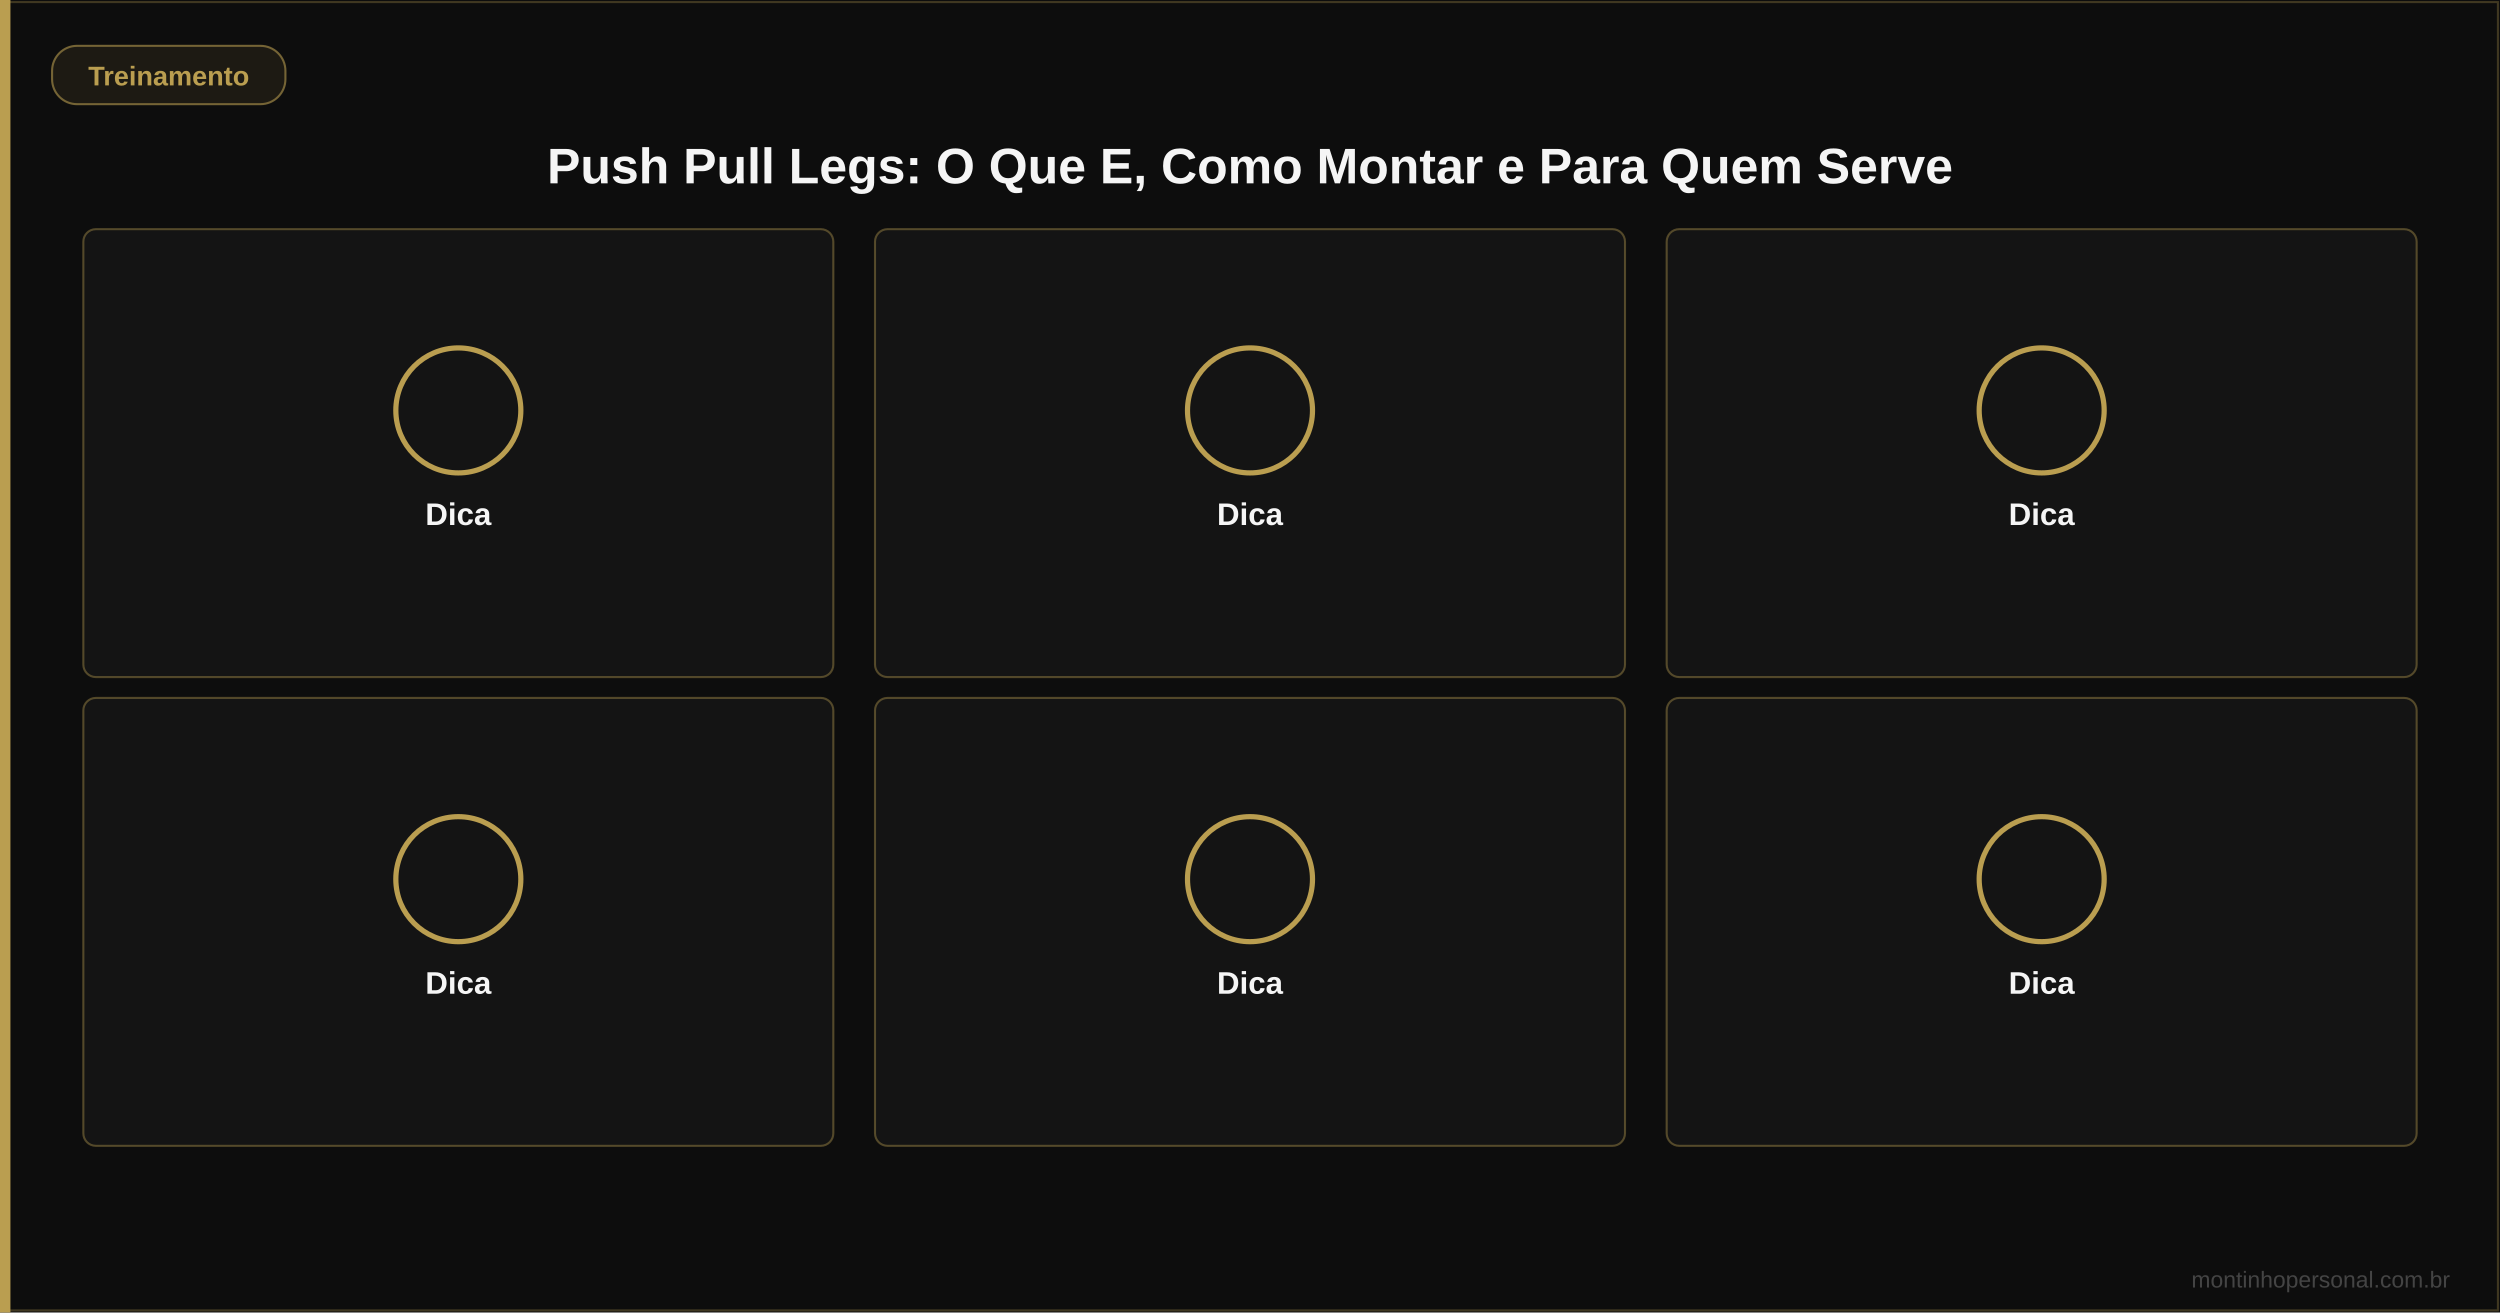
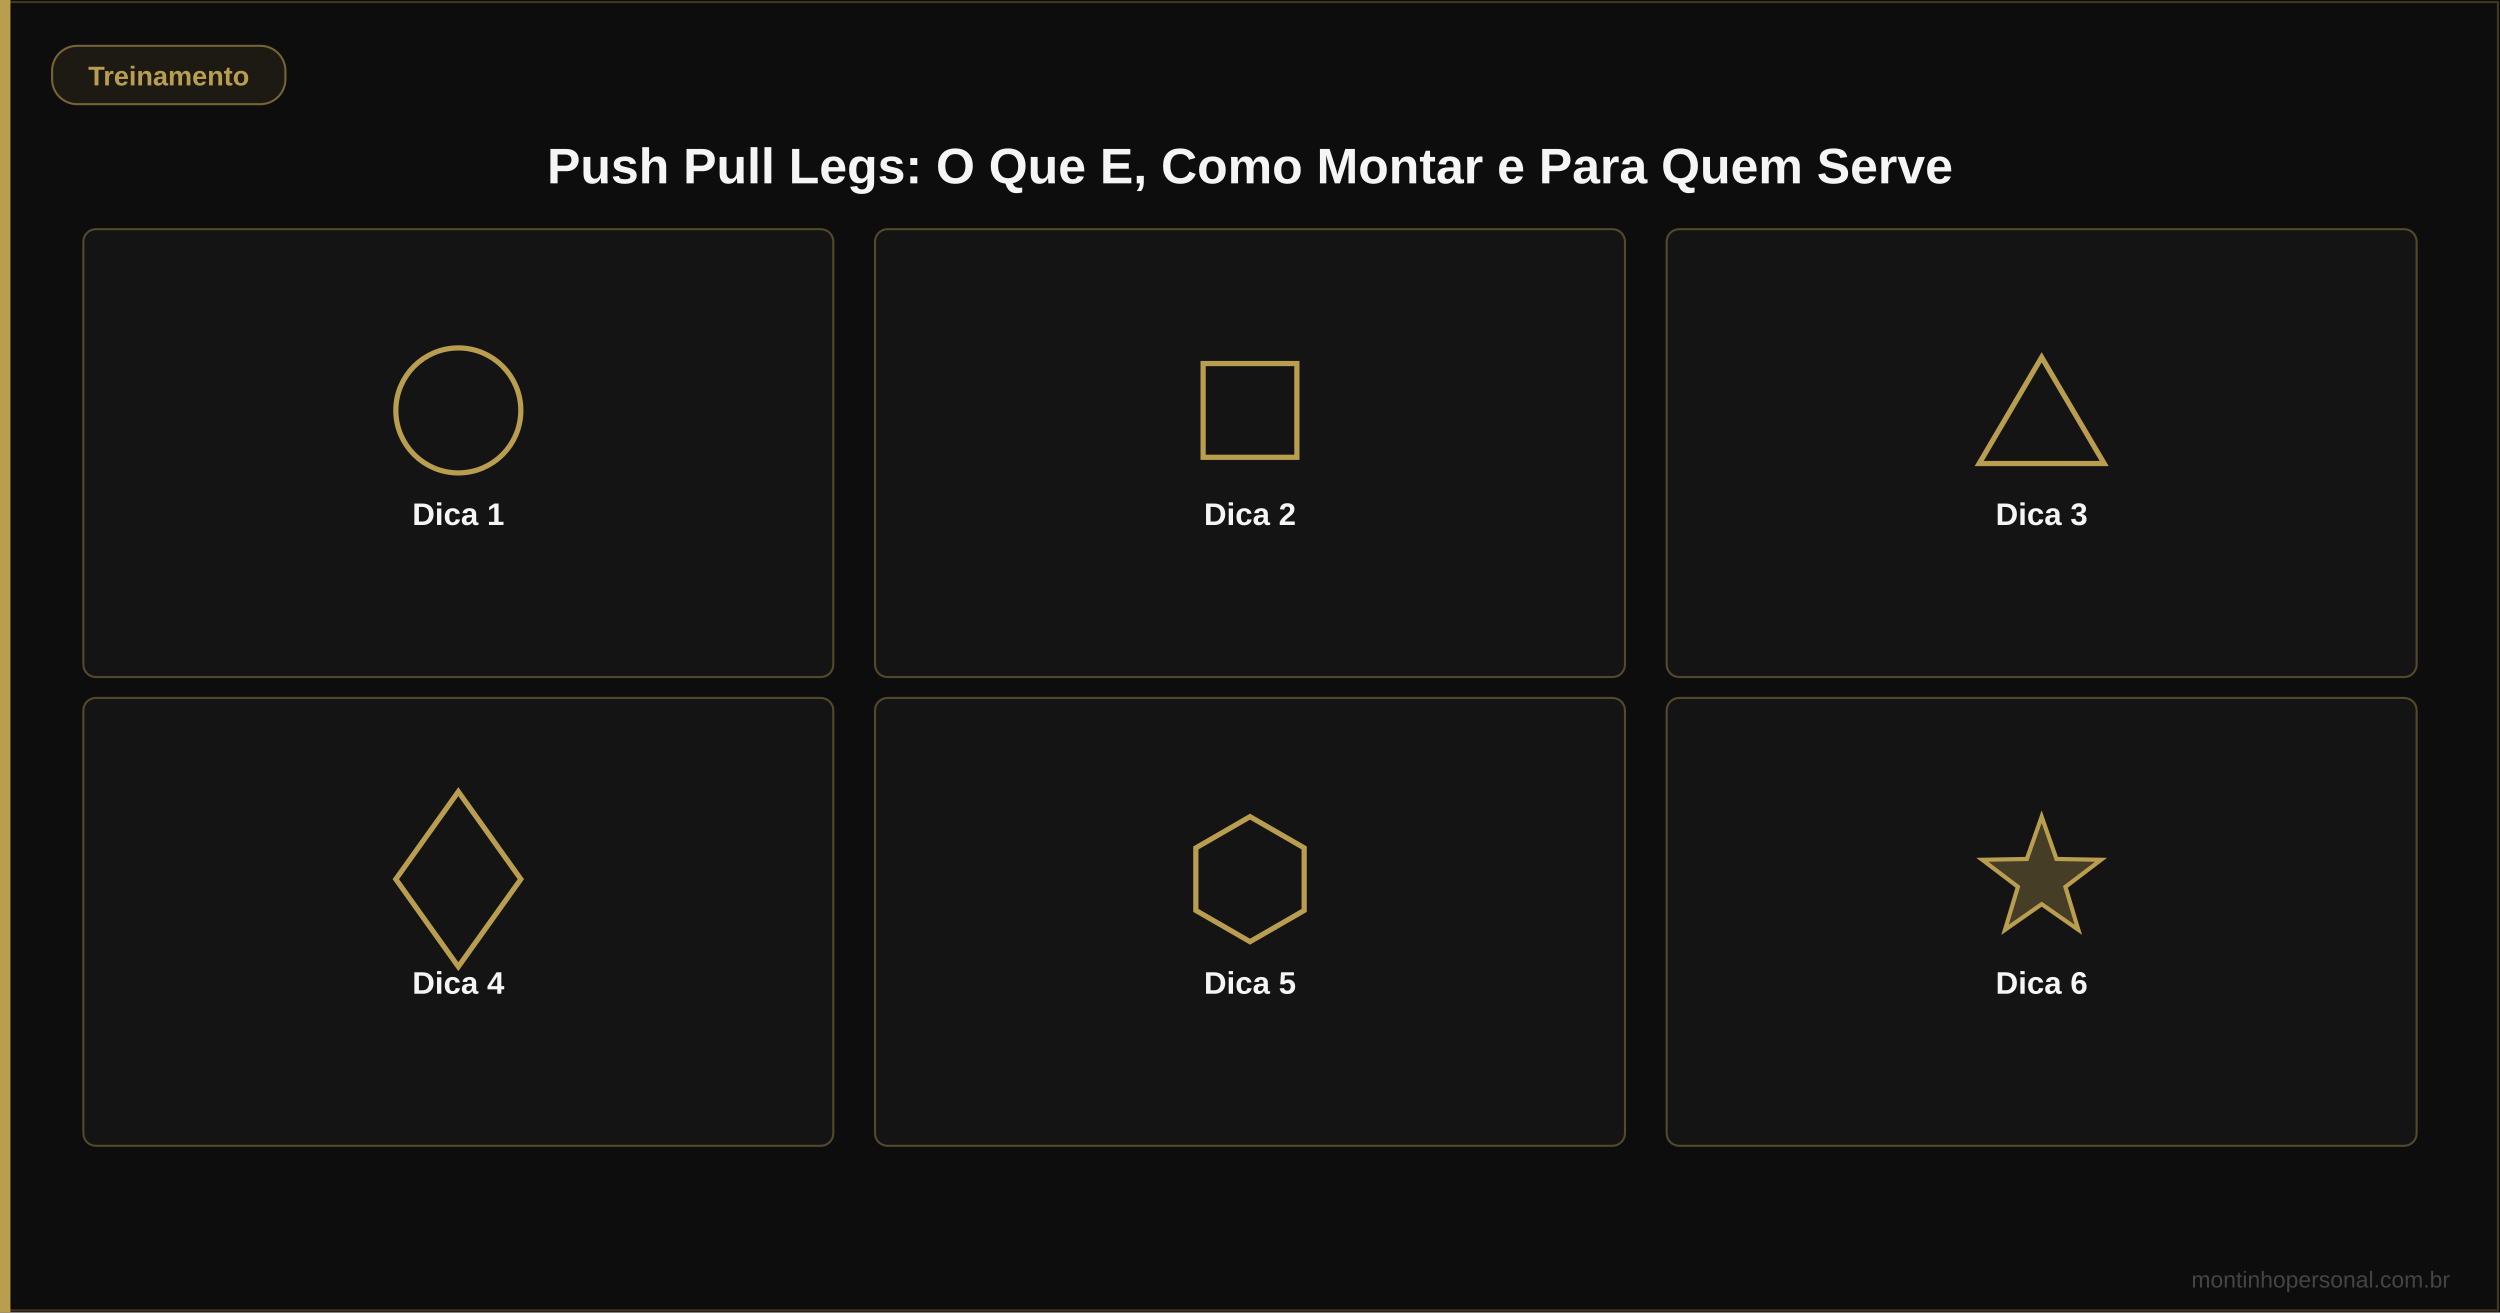
<svg xmlns="http://www.w3.org/2000/svg" viewBox="0 0 1200 630" width="1200" height="630" role="img" aria-label="Push Pull Legs: O Que E, Como Montar e Para Quem Serve">
  <rect width="1200" height="630" fill="#0d0d0d" />
  <rect x="0" y="0" width="5" height="630" fill="#BA9E50" />
  <rect x="1" y="1" width="1198" height="628" fill="none" stroke="#BA9E50" stroke-width="1" opacity="0.3" />
  <rect x="25" y="22" width="112" height="28" rx="12" fill="#BA9E50" fill-opacity="0.15" stroke="#BA9E50" stroke-width="1" opacity="0.6" />
  <text x="81" y="41" font-family="Arial,sans-serif" font-size="13" fill="#BA9E50" text-anchor="middle" font-weight="600">Treinamento</text>
  <text x="600" y="88" font-family="Arial,sans-serif" font-size="24" fill="#F5F5F5" text-anchor="middle" font-weight="bold">Push Pull Legs: O Que E, Como Montar e Para Quem Serve</text>
  <rect x="40" y="110" width="360" height="215" rx="6" fill="#141414" stroke="#BA9E50" stroke-width="1" stroke-opacity="0.4" />
  <circle cx="220" cy="197" r="30" fill="none" stroke="#BA9E50" stroke-width="2.5" />
-   <text x="220" y="252" font-family="Arial,sans-serif" font-size="15" fill="#F5F5F5" text-anchor="middle" font-weight="600">Dica</text>
+   <text x="220" y="252" font-family="Arial,sans-serif" font-size="15" fill="#F5F5F5" text-anchor="middle" font-weight="600">Dica 1</text>
  <rect x="420" y="110" width="360" height="215" rx="6" fill="#141414" stroke="#BA9E50" stroke-width="1" stroke-opacity="0.4" />
-   <circle cx="600" cy="197" r="30" fill="none" stroke="#BA9E50" stroke-width="2.5" />
-   <text x="600" y="252" font-family="Arial,sans-serif" font-size="15" fill="#F5F5F5" text-anchor="middle" font-weight="600">Dica</text>
+   <rect x="577.5" y="174.5" width="45.0" height="45.0" fill="none" stroke="#BA9E50" stroke-width="2.5" />
+   <text x="600" y="252" font-family="Arial,sans-serif" font-size="15" fill="#F5F5F5" text-anchor="middle" font-weight="600">Dica 2</text>
  <rect x="800" y="110" width="360" height="215" rx="6" fill="#141414" stroke="#BA9E50" stroke-width="1" stroke-opacity="0.4" />
-   <circle cx="980" cy="197" r="30" fill="none" stroke="#BA9E50" stroke-width="2.5" />
-   <text x="980" y="252" font-family="Arial,sans-serif" font-size="15" fill="#F5F5F5" text-anchor="middle" font-weight="600">Dica</text>
+   <polygon points="980,171.5 950,222.5 1010,222.5" fill="none" stroke="#BA9E50" stroke-width="2.5" />
+   <text x="980" y="252" font-family="Arial,sans-serif" font-size="15" fill="#F5F5F5" text-anchor="middle" font-weight="600">Dica 3</text>
  <rect x="40" y="335" width="360" height="215" rx="6" fill="#141414" stroke="#BA9E50" stroke-width="1" stroke-opacity="0.4" />
-   <circle cx="220" cy="422" r="30" fill="none" stroke="#BA9E50" stroke-width="2.5" />
-   <text x="220" y="477" font-family="Arial,sans-serif" font-size="15" fill="#F5F5F5" text-anchor="middle" font-weight="600">Dica</text>
+   <polygon points="220,380.0 250,422 220,464.0 190,422" fill="none" stroke="#BA9E50" stroke-width="2.5" />
+   <text x="220" y="477" font-family="Arial,sans-serif" font-size="15" fill="#F5F5F5" text-anchor="middle" font-weight="600">Dica 4</text>
  <rect x="420" y="335" width="360" height="215" rx="6" fill="#141414" stroke="#BA9E50" stroke-width="1" stroke-opacity="0.4" />
-   <circle cx="600" cy="422" r="30" fill="none" stroke="#BA9E50" stroke-width="2.5" />
-   <text x="600" y="477" font-family="Arial,sans-serif" font-size="15" fill="#F5F5F5" text-anchor="middle" font-weight="600">Dica</text>
+   <polygon points="626.0,407.0 626.0,437.0 600.0,452.0 574.0,437.0 574.0,407.0 600.0,392.0" fill="none" stroke="#BA9E50" stroke-width="2.5" />
+   <text x="600" y="477" font-family="Arial,sans-serif" font-size="15" fill="#F5F5F5" text-anchor="middle" font-weight="600">Dica 5</text>
  <rect x="800" y="335" width="360" height="215" rx="6" fill="#141414" stroke="#BA9E50" stroke-width="1" stroke-opacity="0.4" />
-   <circle cx="980" cy="422" r="30" fill="none" stroke="#BA9E50" stroke-width="2.5" />
-   <text x="980" y="477" font-family="Arial,sans-serif" font-size="15" fill="#F5F5F5" text-anchor="middle" font-weight="600">Dica</text>
+   <polygon points="980.0,392.0 987.1,412.3 1008.5,412.7 991.4,425.7 997.6,446.3 980.0,434.0 962.4,446.3 968.6,425.7 951.5,412.7 972.9,412.3" fill="#BA9E50" fill-opacity="0.3" stroke="#BA9E50" stroke-width="2" />
+   <text x="980" y="477" font-family="Arial,sans-serif" font-size="15" fill="#F5F5F5" text-anchor="middle" font-weight="600">Dica 6</text>
  <text x="1176" y="618" font-family="Arial,sans-serif" font-size="11" fill="#444" text-anchor="end">montinhopersonal.com.br</text>
</svg>
